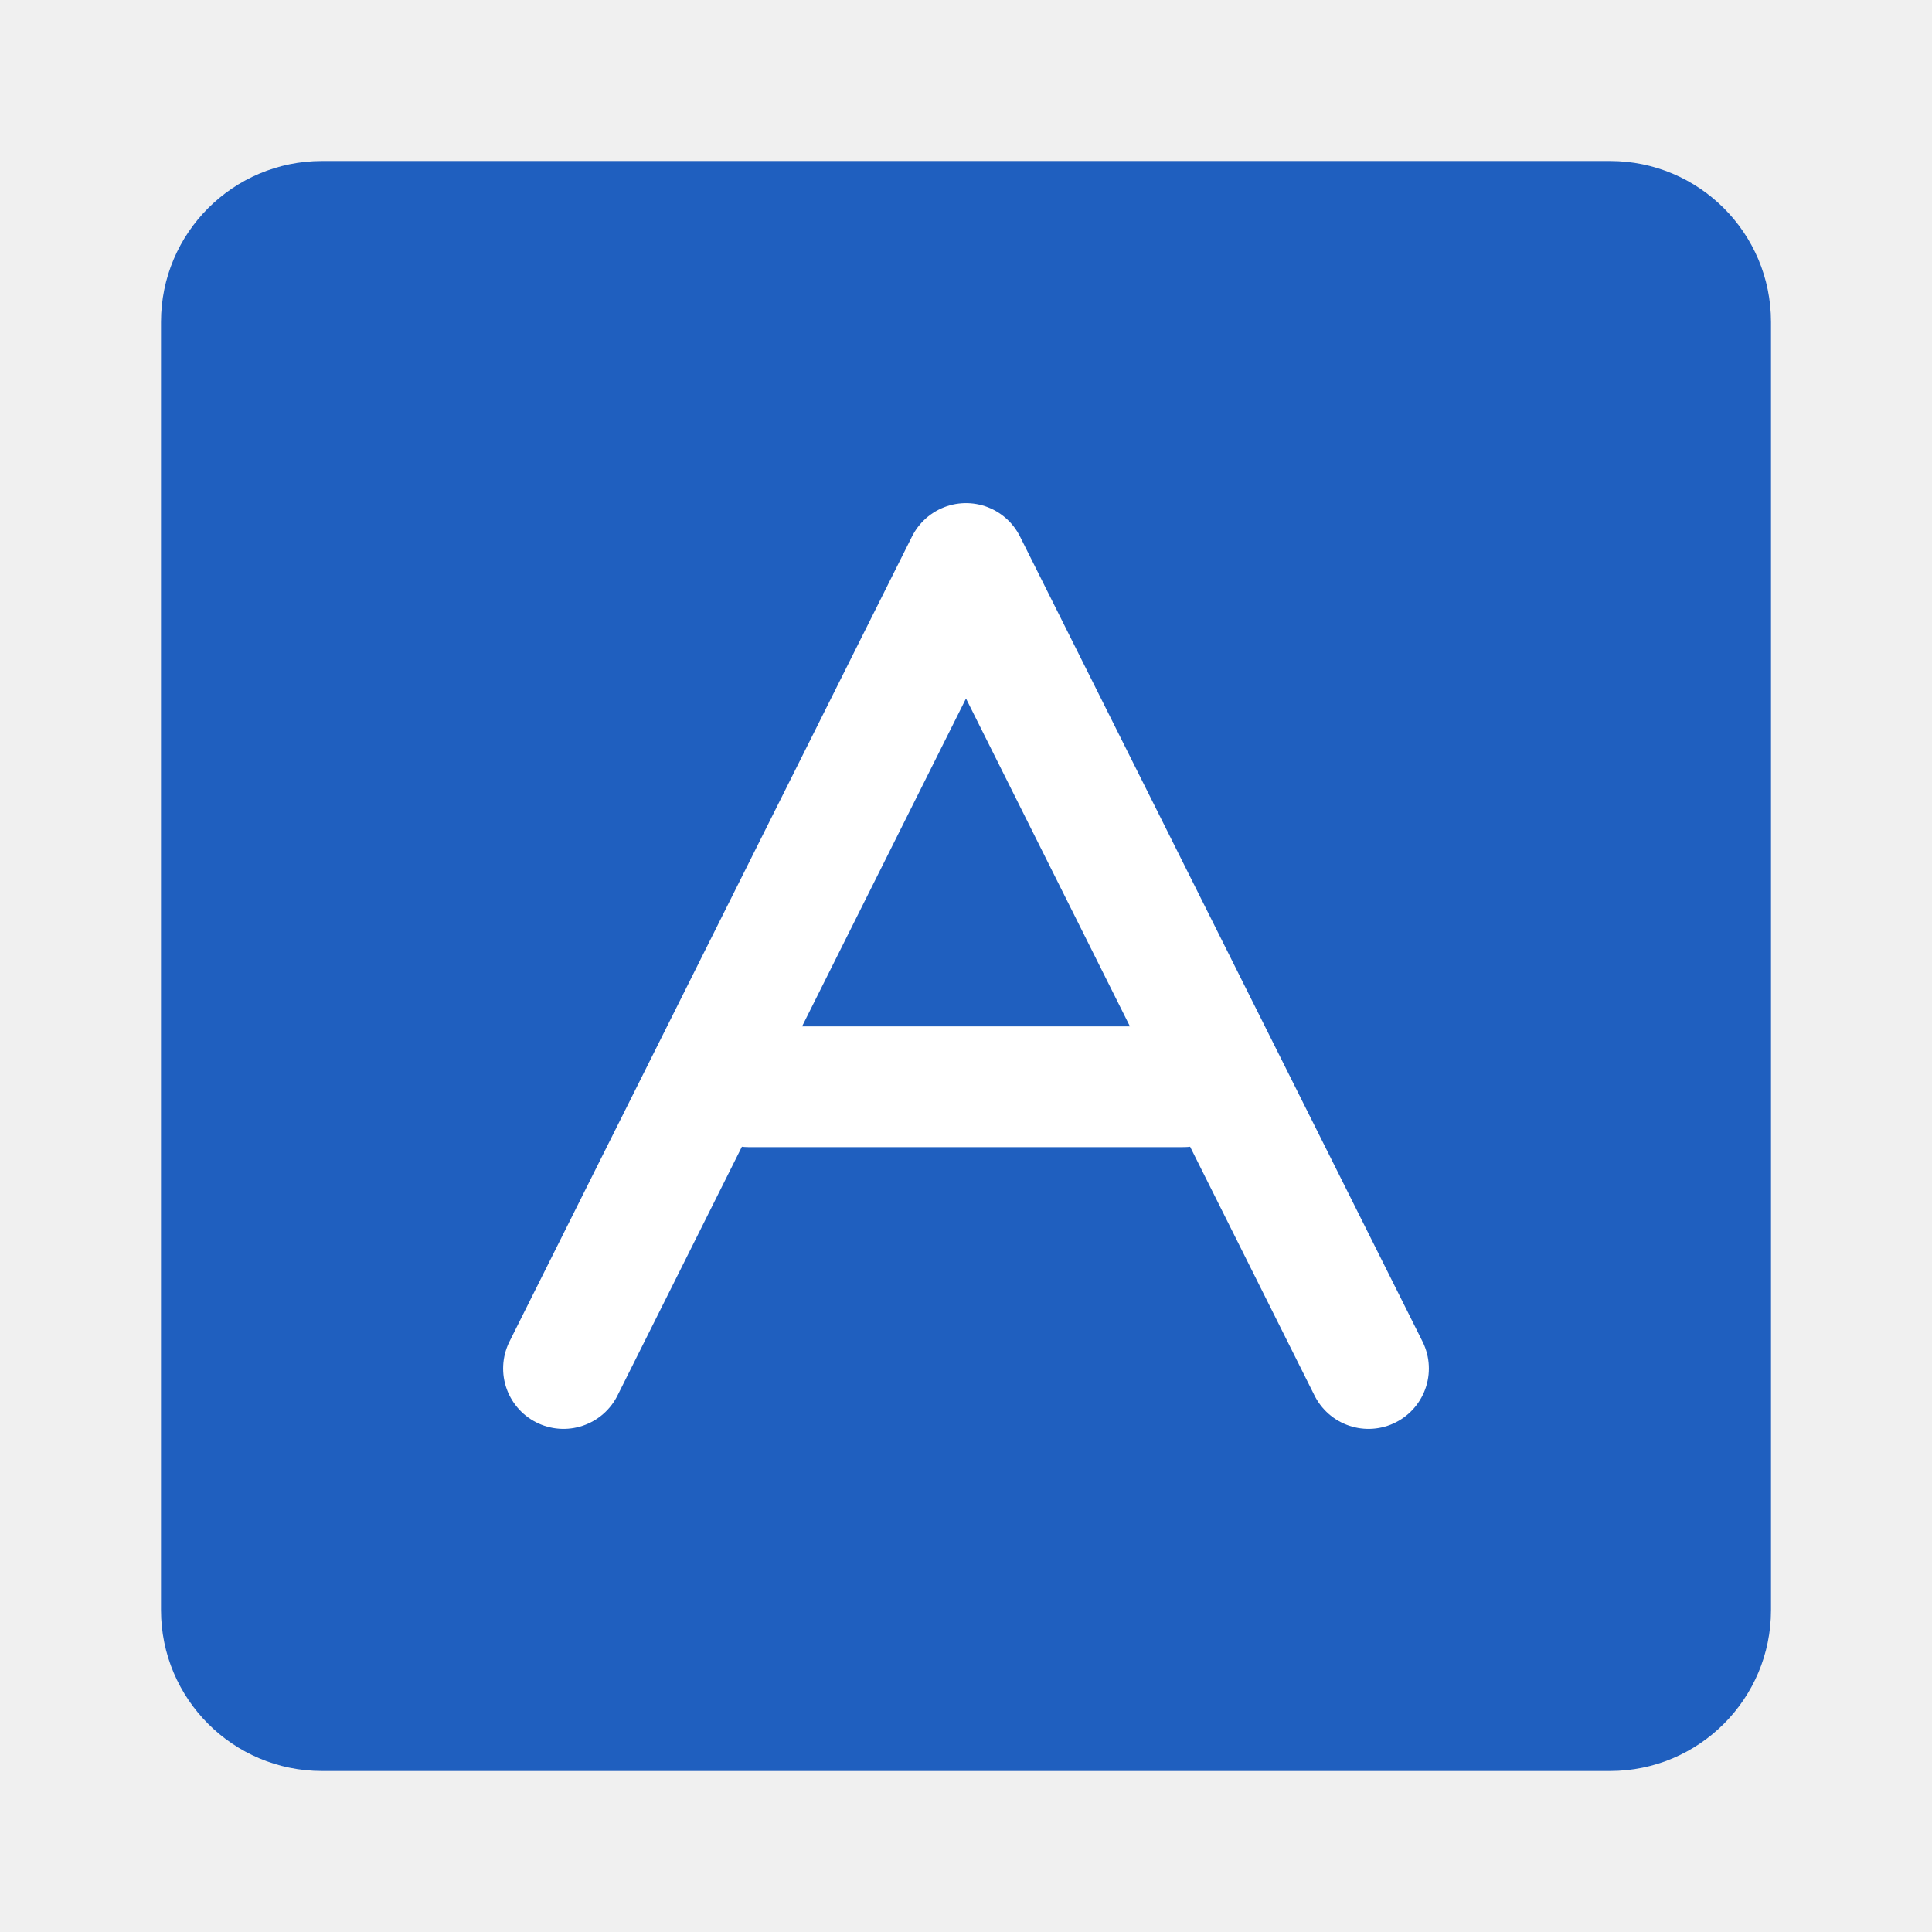
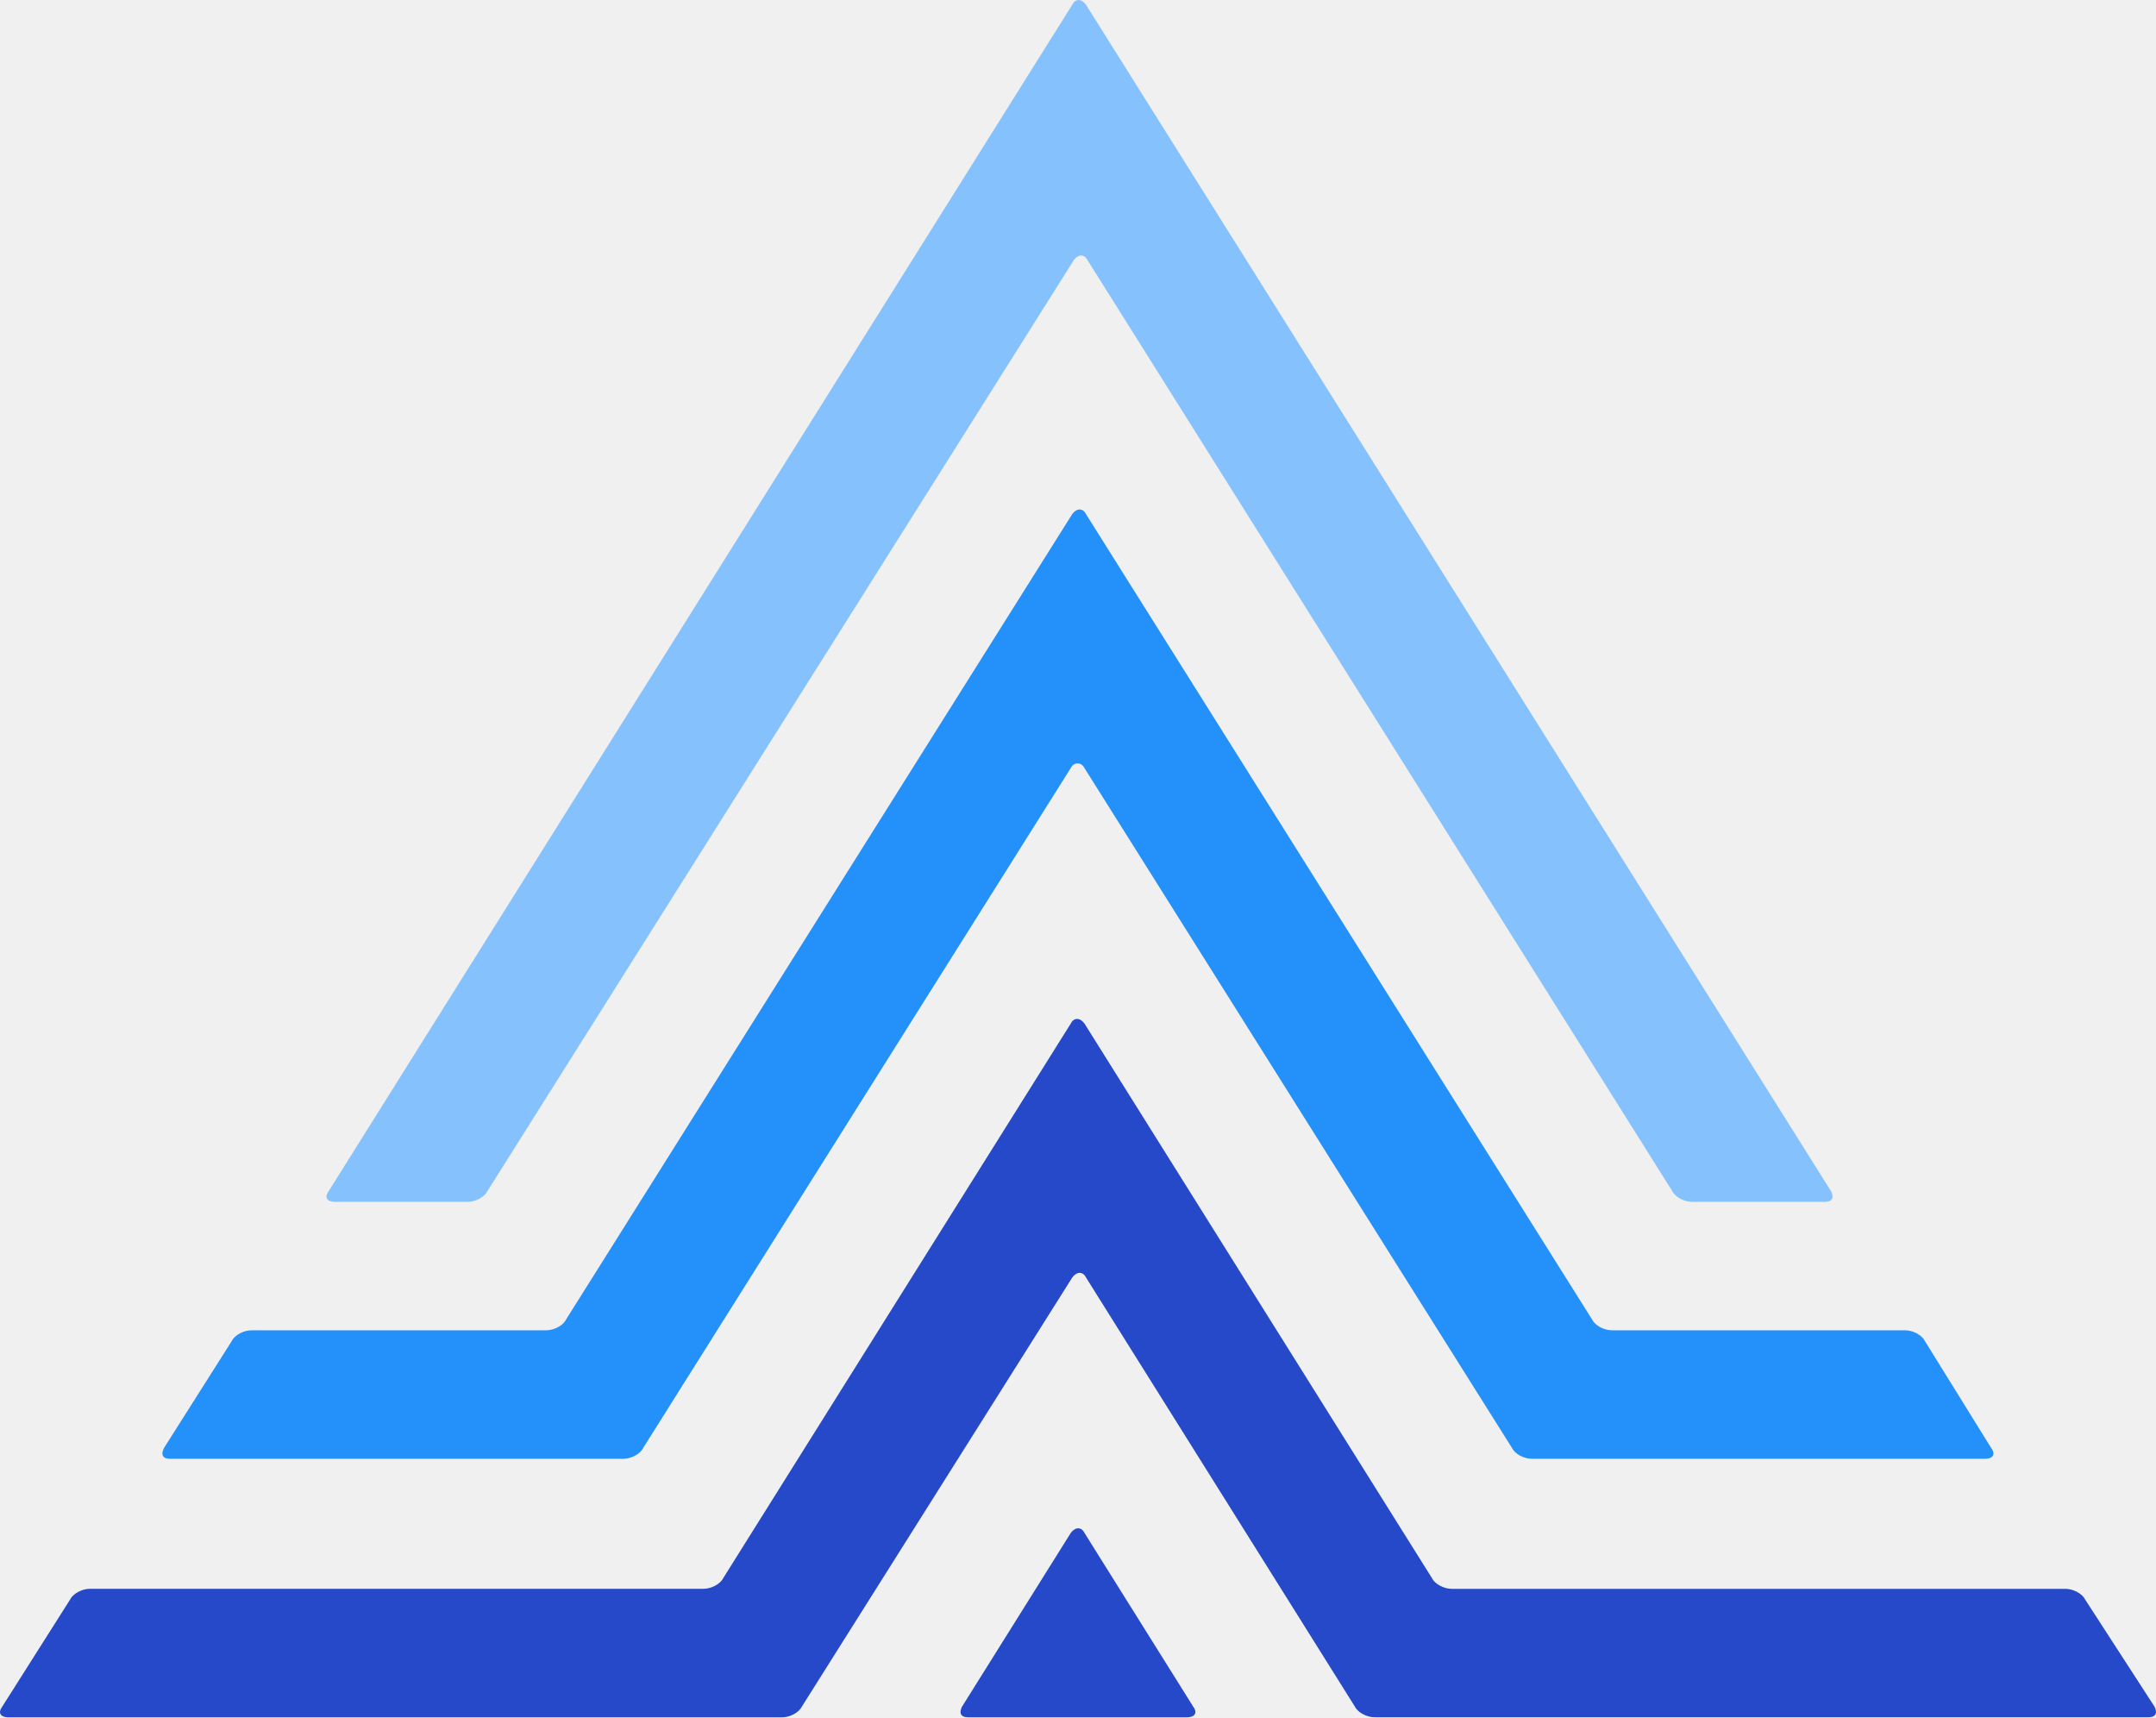
- <svg xmlns="http://www.w3.org/2000/svg" viewBox="0 0 24 24">
-   <rect x="2" y="2" width="20" height="20" rx="2" fill="#1F5FBF" />
-   <path d="M7 17l5-10 5 10M9.3 13.5h5.4" stroke="#fff" stroke-width="1.5" fill="none" stroke-linecap="round" stroke-linejoin="round" />
+ <svg xmlns="http://www.w3.org/2000/svg" width="100%" height="100%" fill="none" viewBox="12 17.3 57 45.4">
+   <path fill="#2490fa" d="M62.887 52.748c-.08-.16-.32-.28-.52-.28h-7.752c-.2 0-.44-.12-.52-.28l-13.386-21.3c-.08-.159-.24-.159-.36 0l-13.387 21.3c-.08.16-.32.28-.52.28H18.65c-.2 0-.44.12-.52.28l-1.798 2.837c-.08.16-.04.28.16.28H28.48c.2 0 .44-.12.52-.28l11.31-17.983c.079-.16.279-.16.359 0l11.309 17.983c.08.16.32.28.52.28h11.988c.2 0 .28-.12.16-.28" />
+   <path fill="#2549c9" d="M68.961 62.418c.08.16.04.28-.16.28h-20.46c-.2 0-.44-.12-.52-.28L40.71 51.07c-.08-.16-.24-.16-.36 0l-7.153 11.35c-.08.16-.32.28-.52.28h-20.46c-.2 0-.28-.12-.16-.28l1.799-2.838c.08-.16.32-.28.52-.28h16.223c.2 0 .44-.12.52-.28l9.191-14.665c.08-.16.24-.16.36 0l9.19 14.666c.08.16.32.28.52.28h16.225c.2 0 .44.12.52.28m-26.455-1.76c-.08-.16-.24-.16-.36 0l-2.877 4.596c-.08.16-.04.28.16.28h5.794c.2 0 .28-.12.16-.28" />
+   <path fill="#85c1fc" d="M40.35 17.422c.079-.16.239-.16.359 0l19.7 31.37c.08.16.04.28-.16.28h-3.516c-.2 0-.44-.12-.52-.28L40.75 24.175c-.08-.16-.24-.16-.36 0L24.884 48.792c-.08.16-.32.28-.52.28h-3.516c-.2 0-.28-.12-.16-.28" />
</svg>
